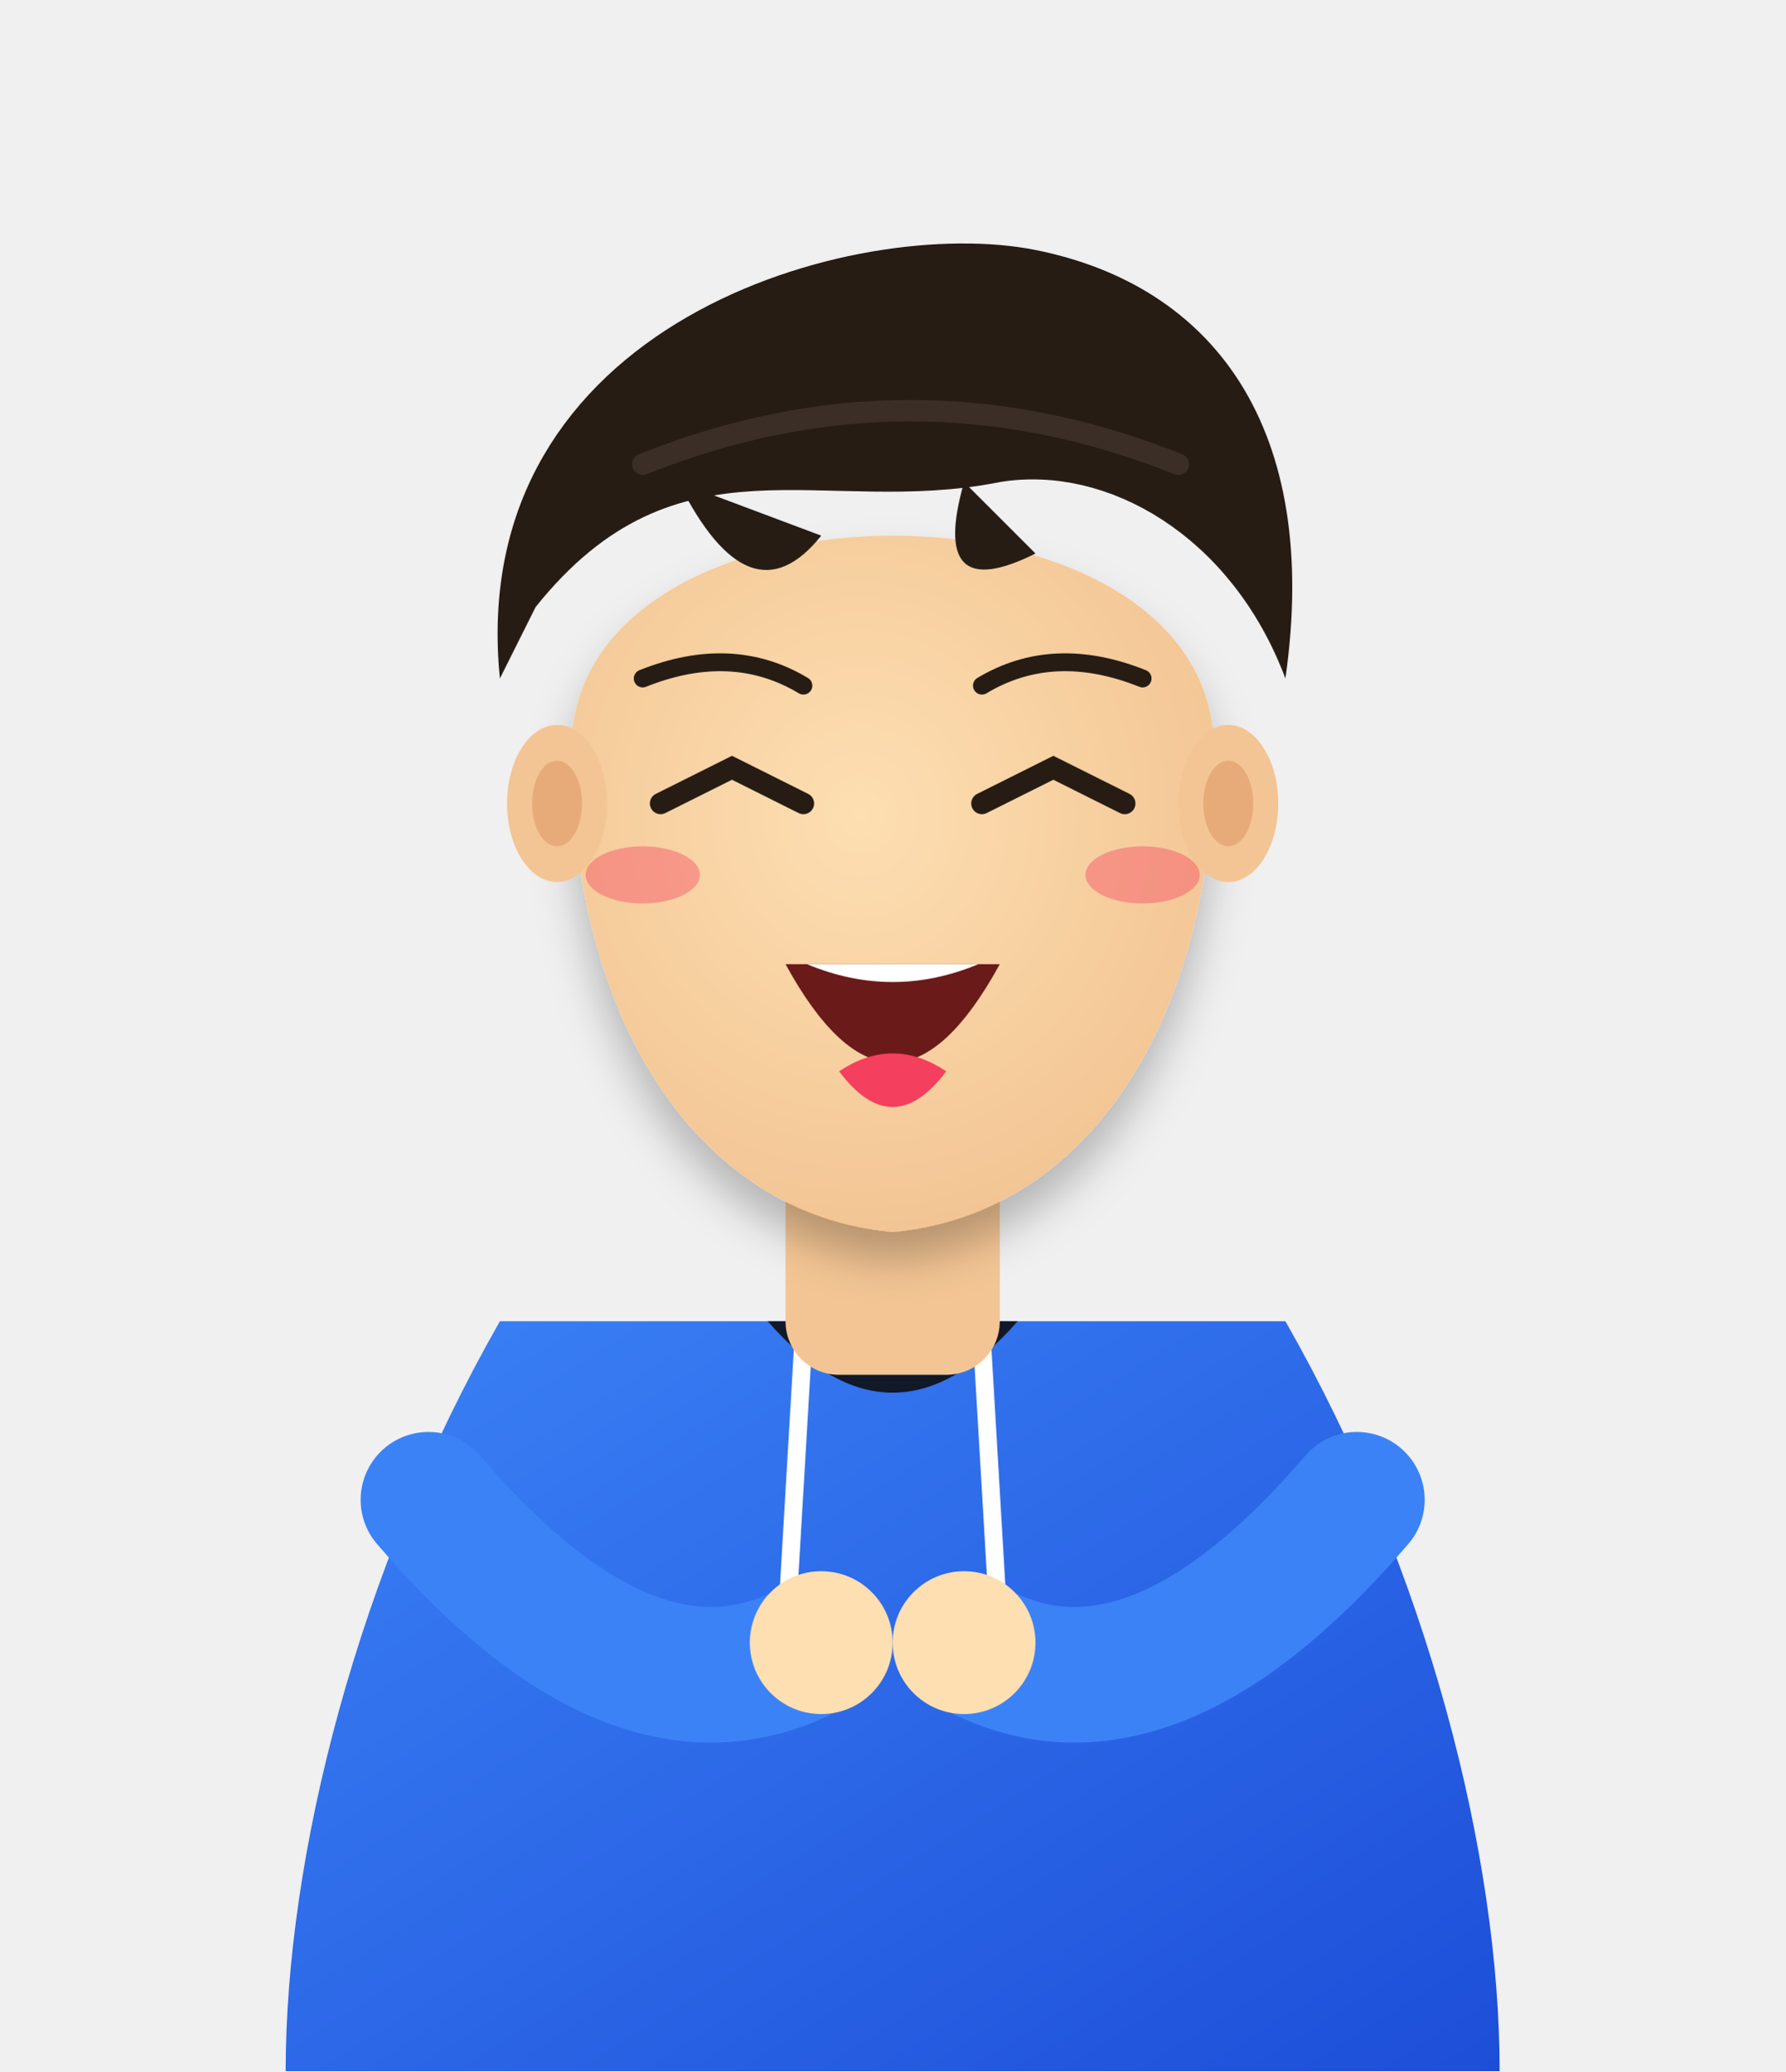
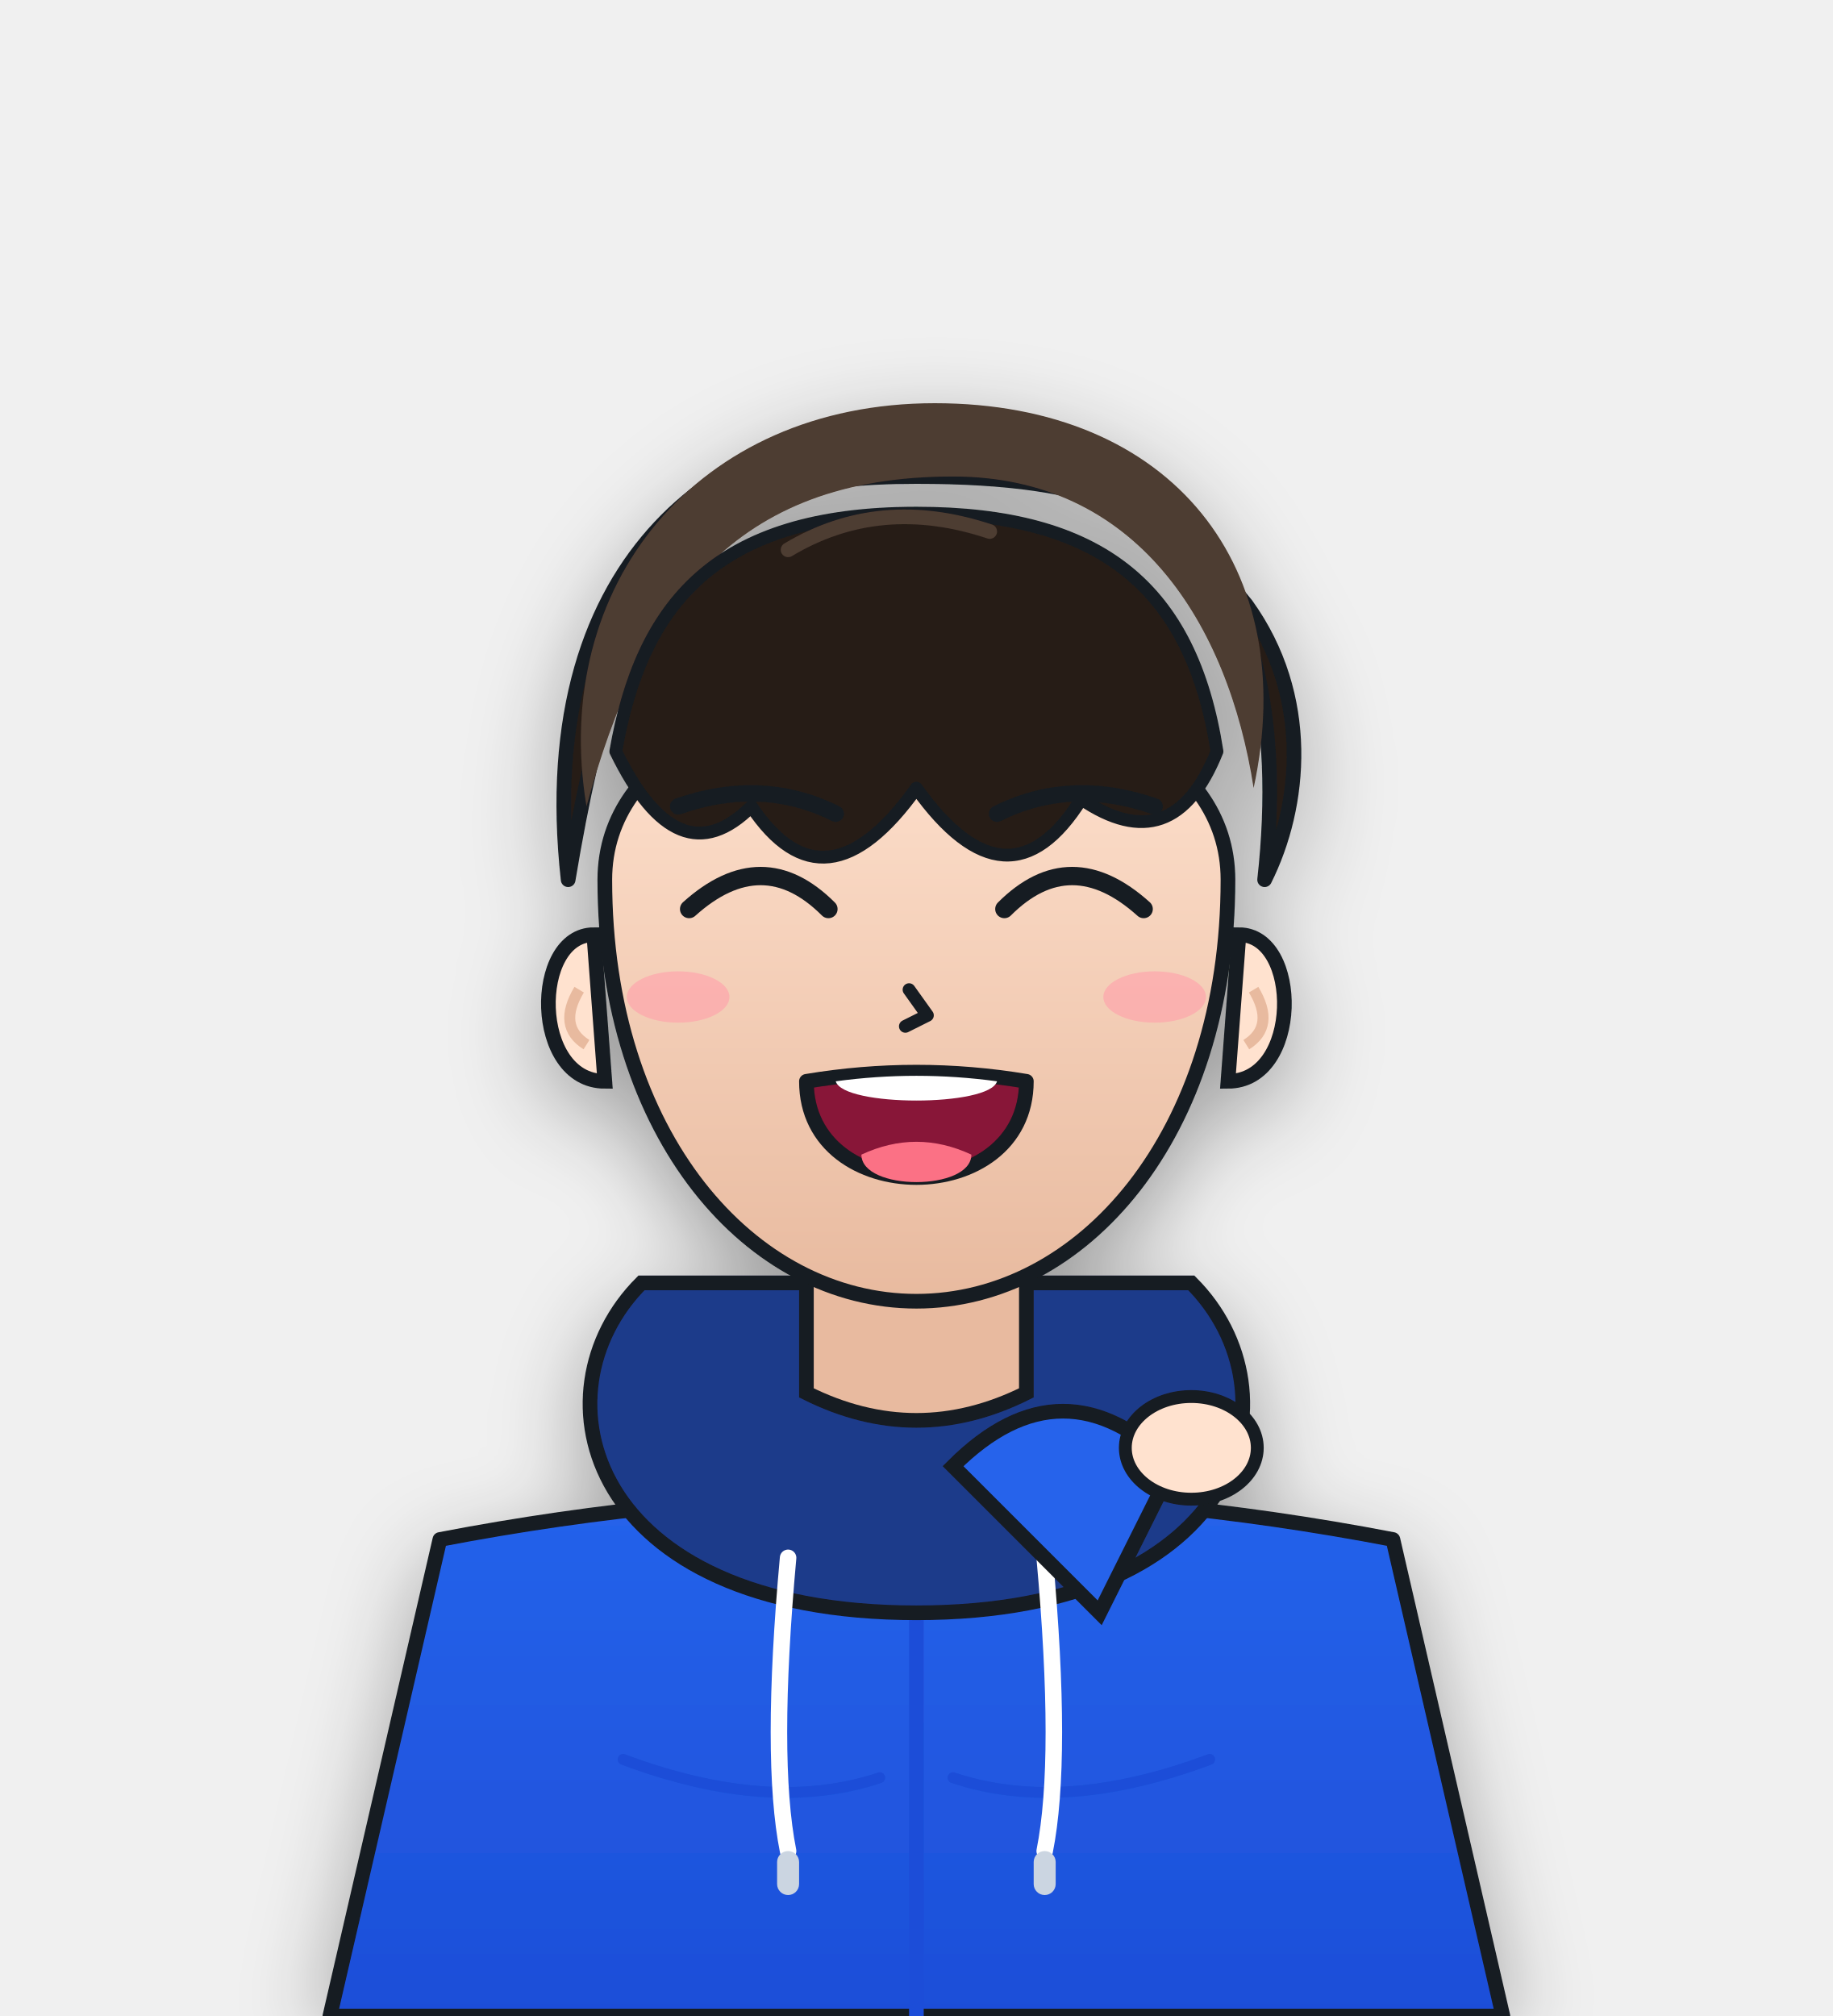
- <svg xmlns="http://www.w3.org/2000/svg" viewBox="0 0 500 580" width="100%" height="100%">
+ <svg xmlns="http://www.w3.org/2000/svg" viewBox="0 0 500 550" width="100%" height="100%">
  <defs>
-     <radialGradient id="skinGrad" cx="45%" cy="40%" r="60%">
-       <stop offset="0%" stop-color="#FDDFB2" />
-       <stop offset="100%" stop-color="#F3C594" />
-     </radialGradient>
-     <linearGradient id="hoodieGrad" x1="0%" y1="0%" x2="100%" y2="100%">
-       <stop offset="0%" stop-color="#3B82F6" />
+     <filter id="softShadow" x="-10%" y="-10%" width="120%" height="120%">
+       <feDropShadow dx="0" dy="8" stdDeviation="12" flood-color="#000" flood-opacity="0.35" />
+     </filter>
+     <linearGradient id="skinGrad" x1="0" y1="0" x2="0" y2="1">
+       <stop offset="0%" stop-color="#FFE2CF" />
+       <stop offset="100%" stop-color="#E8BA9F" />
+     </linearGradient>
+     <linearGradient id="hoodieGrad" x1="0" y1="0" x2="0" y2="1">
+       <stop offset="0%" stop-color="#2563EB" />
      <stop offset="100%" stop-color="#1D4ED8" />
    </linearGradient>
-     <filter id="softShadow" x="-20%" y="-20%" width="140%" height="140%">
-       <feDropShadow dx="0" dy="8" stdDeviation="6" flood-opacity="0.25" />
-     </filter>
  </defs>
-   <path d="M 140 370 C 100 440, 80 520, 80 580 L 420 580 C 420 520, 400 440, 360 370 Z" fill="url(#hoodieGrad)" />
-   <path d="M 215 370 Q 250 410 285 370 Z" fill="#111827" />
-   <line x1="225" y1="375" x2="220" y2="460" stroke="#FFFFFF" stroke-width="5" stroke-linecap="round" />
-   <line x1="275" y1="375" x2="280" y2="460" stroke="#FFFFFF" stroke-width="5" stroke-linecap="round" />
-   <circle cx="220" cy="463" r="5" fill="#E2E8F0" />
-   <circle cx="280" cy="463" r="5" fill="#E2E8F0" />
-   <rect x="220" y="300" width="60" height="85" rx="15" fill="#F3C594" />
-   <path d="M 160 210 C 160 130, 340 130, 340 210 C 340 285, 305 340, 250 345 C 195 340, 160 285, 160 210 Z" fill="url(#skinGrad)" filter="url(#softShadow)" />
-   <ellipse cx="156" cy="225" rx="14" ry="22" fill="#F3C594" />
-   <ellipse cx="344" cy="225" rx="14" ry="22" fill="#F3C594" />
-   <ellipse cx="156" cy="225" rx="7" ry="12" fill="#E7AB79" />
-   <ellipse cx="344" cy="225" rx="7" ry="12" fill="#E7AB79" />
-   <path d="M 120 420 Q 180 490 230 460" stroke="#3B82F6" stroke-width="38" stroke-linecap="round" fill="none" />
-   <circle cx="230" cy="460" r="20" fill="#FDDFB2" />
-   <path d="M 380 420 Q 320 490 270 460" stroke="#3B82F6" stroke-width="38" stroke-linecap="round" fill="none" />
-   <circle cx="270" cy="460" r="20" fill="#FDDFB2" />
-   <path d="M 185 225 L 205 215 L 225 225" stroke="#261C14" stroke-width="6" stroke-linecap="round" fill="none" />
-   <path d="M 275 225 L 295 215 L 315 225" stroke="#261C14" stroke-width="6" stroke-linecap="round" fill="none" />
-   <path d="M 180 190 Q 205 180 225 192" stroke="#261C14" stroke-width="5" stroke-linecap="round" fill="none" />
-   <path d="M 275 192 Q 295 180 320 190" stroke="#261C14" stroke-width="5" stroke-linecap="round" fill="none" />
-   <path d="M 220 270 Q 250 325 280 270 Z" fill="#6B1A1A" />
-   <path d="M 226 270 Q 250 280 274 270 Z" fill="#FFFFFF" />
-   <path d="M 235 300 Q 250 290 265 300 Q 250 320 235 300 Z" fill="#F43F5E" />
-   <ellipse cx="180" cy="245" rx="16" ry="8" fill="#F43F5E" opacity="0.4" />
-   <ellipse cx="320" cy="245" rx="16" ry="8" fill="#F43F5E" opacity="0.4" />
-   <path d="M 140 190 C 130 90, 240 60, 290 70 C 340 80, 370 120, 360 190 C 345 150, 310 130, 280 135 C 230 145, 190 120, 150 170 Z" fill="#261C14" />
-   <path d="M 180 130 C 230 110, 280 110, 330 130" stroke="#4A3B32" stroke-width="6" stroke-linecap="round" fill="none" opacity="0.6" />
-   <path d="M 190 135 Q 210 175 230 150" fill="#261C14" />
-   <path d="M 270 135 Q 260 170 290 155" fill="#261C14" />
+   <g filter="url(#softShadow)">
+     <path d="M 120 420 Q 250 395 380 420 L 410 550 L 90 550 Z" fill="url(#hoodieGrad)" stroke="#181B20" stroke-width="4" stroke-linejoin="round" />
+     <path d="M 250 435 L 250 550" stroke="#1D4ED8" stroke-width="4" stroke-linecap="round" />
+     <path d="M 170 480 Q 210 495 240 485" stroke="#1D4ED8" stroke-width="3" stroke-linecap="round" fill="none" />
+     <path d="M 330 480 Q 290 495 260 485" stroke="#1D4ED8" stroke-width="3" stroke-linecap="round" fill="none" />
+     <path d="M 175 350 C 145 380 160 440 250 440 C 340 440 355 380 325 350 Z" fill="#1E3A8A" stroke="#181B20" stroke-width="4" />
+     <path d="M 215 425 Q 210 480 215 505" stroke="#FFFFFF" stroke-width="4.5" stroke-linecap="round" fill="none" />
+     <rect x="212" y="505" width="6" height="12" rx="3" fill="#CBD5E1" />
+     <path d="M 285 425 Q 290 480 285 505" stroke="#FFFFFF" stroke-width="4.5" stroke-linecap="round" fill="none" />
+     <rect x="282" y="505" width="6" height="12" rx="3" fill="#CBD5E1" />
+     <path d="M 220 330 L 220 380 Q 250 395 280 380 L 280 330 Z" fill="#E8BA9F" stroke="#181B20" stroke-width="4" />
+     <path d="M 162 255 C 145 255 145 295 165 295 Z" fill="#FFE2CF" stroke="#181B20" stroke-width="4" />
+     <path d="M 158 270 Q 152 280 160 285" stroke="#E8BA9F" stroke-width="3" fill="none" />
+     <path d="M 338 255 C 355 255 355 295 335 295 Z" fill="#FFE2CF" stroke="#181B20" stroke-width="4" />
+     <path d="M 342 270 Q 348 280 340 285" stroke="#E8BA9F" stroke-width="3" fill="none" />
+     <path d="M 165 240 C 165 170 335 170 335 240 C 335 310 295 355 250 355 C 205 355 165 310 165 240 Z" fill="url(#skinGrad)" stroke="#181B20" stroke-width="4" stroke-linejoin="round" />
+     <path d="M 248 270 L 253 277 L 247 280" stroke="#181B20" stroke-width="3.5" stroke-linecap="round" stroke-linejoin="round" fill="none" />
+     <path d="M 155 240 C 145 150 200 115 250 115 C 310 115 355 150 345 240 C 355 220 358 190 340 165 C 320 140 300 130 250 130 C 190 130 170 150 155 240 Z" fill="#271E18" stroke="#181B20" stroke-width="4" stroke-linejoin="round" />
+     <path d="M 160 220 C 150 160 190 110 255 110 C 320 110 355 155 342 215 C 335 170 310 130 260 130 C 200 130 175 165 160 220 Z" fill="#4E3C32" />
+     <path d="M 168 205 Q 185 240 205 220 Q 225 250 250 215 Q 275 250 295 218 Q 320 235 332 205 C 325 160 300 140 250 140 C 195 140 175 165 168 205 Z" fill="#271E18" stroke="#181B20" stroke-width="3.5" stroke-linejoin="round" />
+     <path d="M 215 150 Q 240 135 270 145" stroke="#4E3C32" stroke-width="4" stroke-linecap="round" fill="none" />
+     <path d="M 188 248 Q 208 230 226 248" stroke="#181B20" stroke-width="5" stroke-linecap="round" fill="none" />
+     <path d="M 274 248 Q 292 230 312 248" stroke="#181B20" stroke-width="5" stroke-linecap="round" fill="none" />
+     <path d="M 185 220 Q 208 212 228 222" stroke="#181B20" stroke-width="4.5" stroke-linecap="round" fill="none" />
+     <path d="M 272 222 Q 292 212 315 220" stroke="#181B20" stroke-width="4.5" stroke-linecap="round" fill="none" />
+     <path d="M 220 295 Q 250 290 280 295 C 280 330 220 330 220 295 Z" fill="#881337" stroke="#181B20" stroke-width="4" stroke-linejoin="round" />
+     <path d="M 228 295 Q 250 292 272 295 C 270 302 230 302 228 295 Z" fill="#FFFFFF" />
+     <path d="M 235 315 Q 250 308 265 315 C 265 325 235 325 235 315 Z" fill="#FB7185" />
+     <ellipse cx="185" cy="272" rx="14" ry="7" fill="#FF9EAA" opacity="0.6" />
+     <ellipse cx="315" cy="272" rx="14" ry="7" fill="#FF9EAA" opacity="0.6" />
+     <g transform="translate(260, 360)">
+       <path d="M 0 40 Q 30 10 60 40 L 40 80 Z" fill="#2563EB" stroke="#181B20" stroke-width="4" />
+       <ellipse cx="65" cy="35" rx="18" ry="14" fill="#FFE2CF" stroke="#181B20" stroke-width="3.5" />
+     </g>
+   </g>
</svg>
